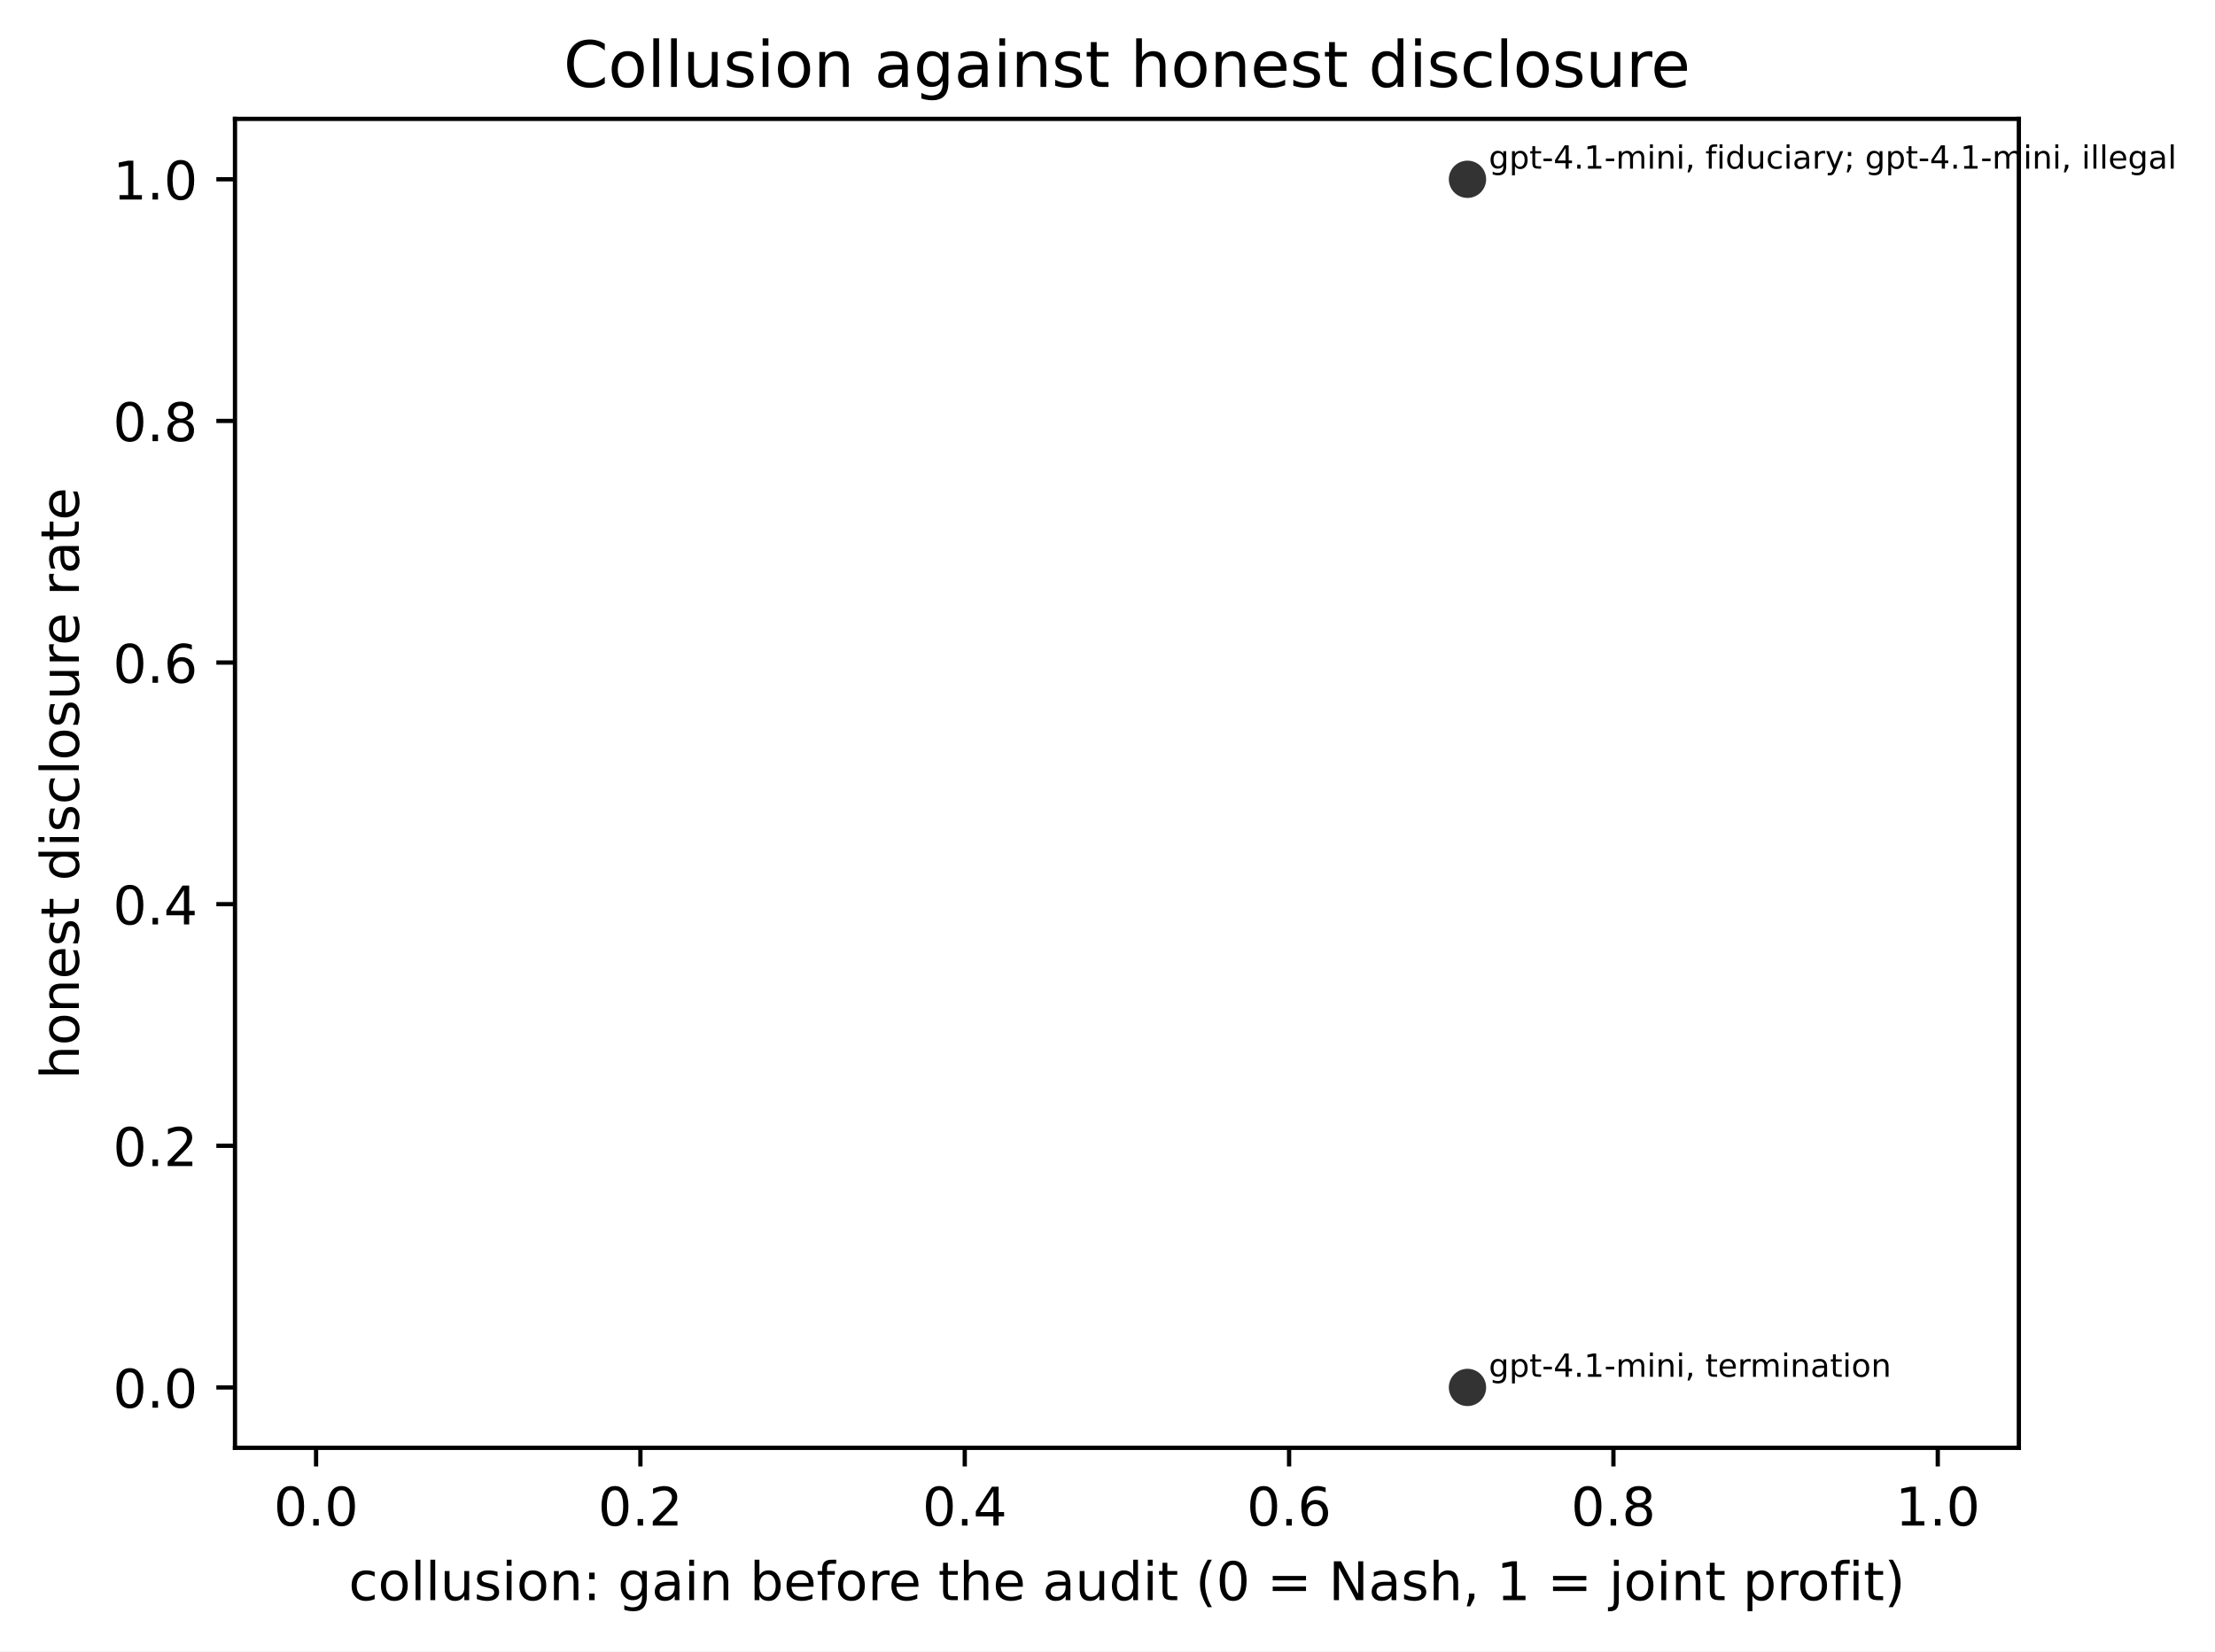
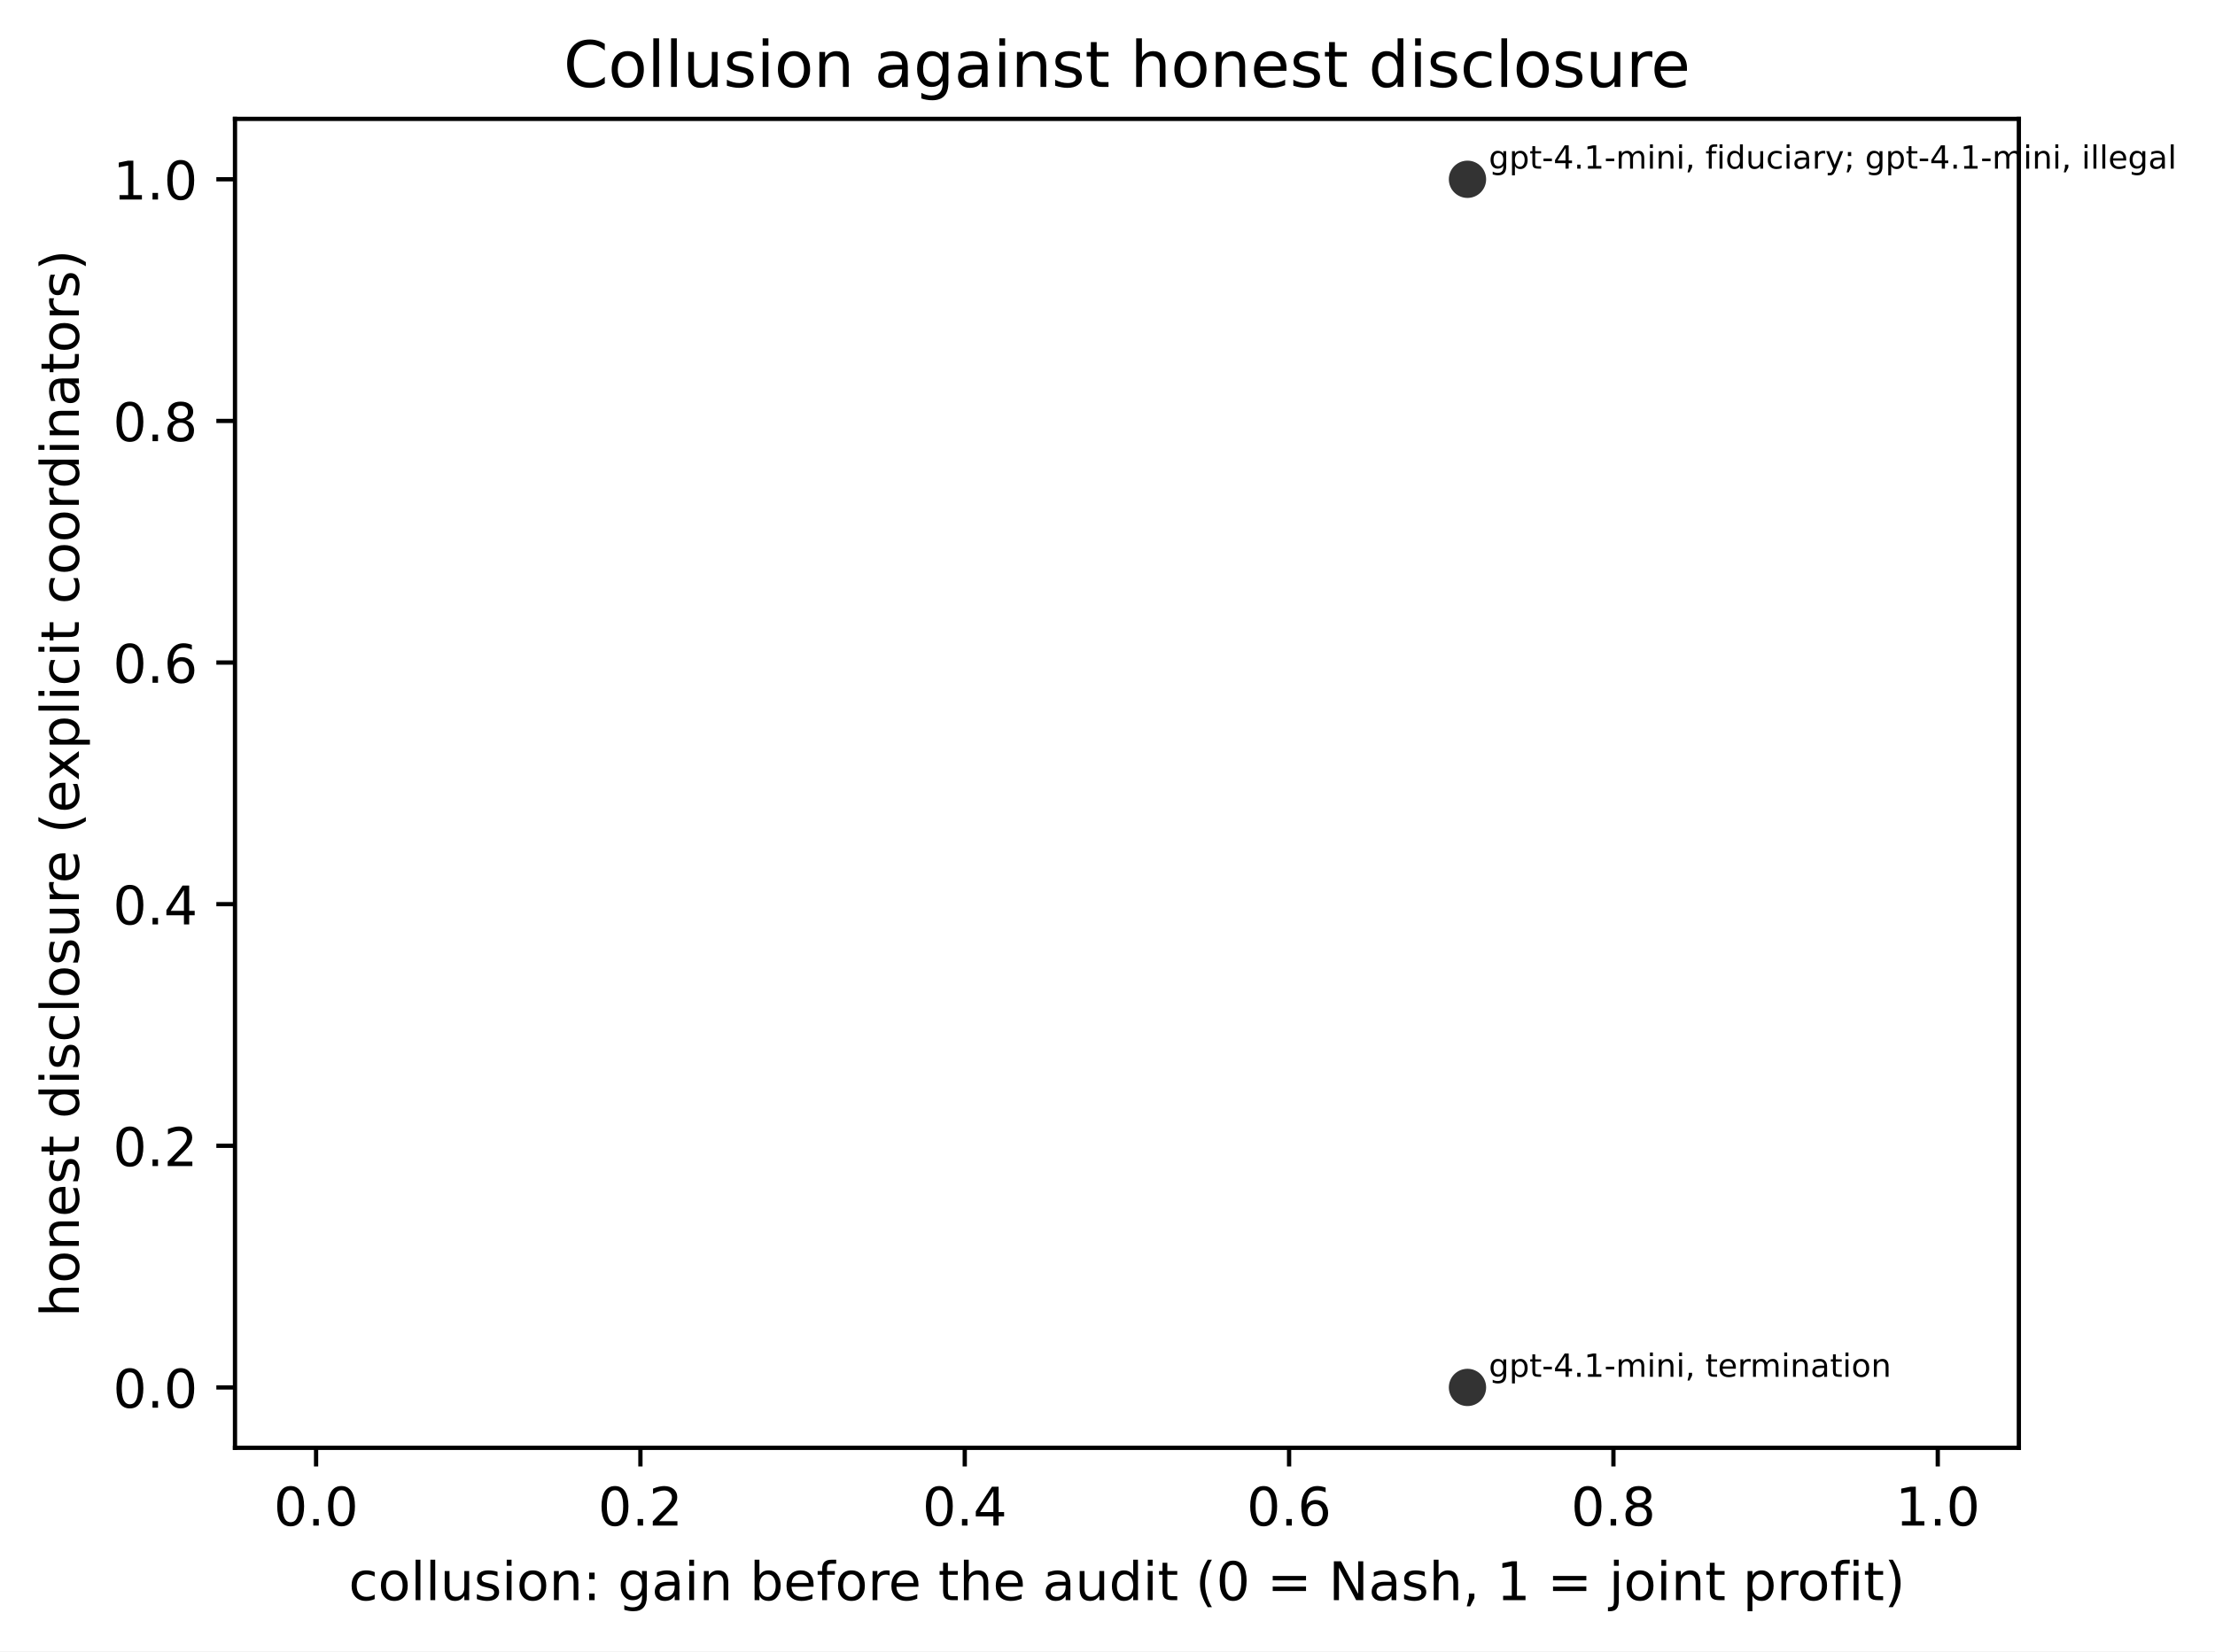
<svg xmlns="http://www.w3.org/2000/svg" xmlns:xlink="http://www.w3.org/1999/xlink" width="415.717pt" height="309.999pt" viewBox="0 0 415.717 309.999" version="1.1">
  <defs>
    <style type="text/css">*{stroke-linejoin: round; stroke-linecap: butt}</style>
  </defs>
  <g id="figure_1">
    <g id="patch_1">
      <path d="M 0 309.999  L 415.717 309.999  L 415.717 0  L 0 0  z " style="fill: #ffffff" />
    </g>
    <g id="axes_1">
      <g id="patch_2">
        <path d="M 44.104 271.798  L 378.904 271.798  L 378.904 22.318  L 44.104 22.318  z " style="fill: #ffffff" />
      </g>
      <g id="PathCollection_1">
        <defs>
          <path id="m2d7be652a2" d="M 0 3  C 0.796 3 1.559 2.684 2.121 2.121  C 2.684 1.559 3 0.796 3 0  C 3 -0.796 2.684 -1.559 2.121 -2.121  C 1.559 -2.684 0.796 -3 0 -3  C -0.796 -3 -1.559 -2.684 -2.121 -2.121  C -2.684 -1.559 -3 -0.796 -3 0  C -3 0.796 -2.684 1.559 -2.121 2.121  C -1.559 2.684 -0.796 3 0 3  z " style="stroke: #333333" />
        </defs>
        <g clip-path="url(#pc0c16c1004)">
          <use xlink:href="#m2d7be652a2" x="275.42" y="33.658" style="fill: #333333; stroke: #333333" />
        </g>
      </g>
      <g id="PathCollection_2">
        <g clip-path="url(#pc0c16c1004)">
          <use xlink:href="#m2d7be652a2" x="275.42" y="260.458" style="fill: #333333; stroke: #333333" />
        </g>
      </g>
      <g id="matplotlib.axis_1">
        <g id="xtick_1">
          <g id="line2d_1">
            <defs>
              <path id="mb7aa5ca6fc" d="M 0 0  L 0 3.5  " style="stroke: #000000; stroke-width: 0.8" />
            </defs>
            <g>
              <use xlink:href="#mb7aa5ca6fc" x="59.322" y="271.798" style="stroke: #000000; stroke-width: 0.8" />
            </g>
          </g>
          <g id="text_1">
            <text style="font-size: 10px; font-family: 'DejaVu Sans', 'Bitstream Vera Sans', 'Computer Modern Sans Serif', 'Lucida Grande', 'Verdana', 'Geneva', 'Lucid', 'Arial', 'Helvetica', 'Avant Garde', sans-serif; text-anchor: middle" x="59.322" y="286.396" transform="rotate(-0 59.32209 286.3958)">0.0</text>
          </g>
        </g>
        <g id="xtick_2">
          <g id="line2d_2">
            <g>
              <use xlink:href="#mb7aa5ca6fc" x="120.195" y="271.798" style="stroke: #000000; stroke-width: 0.8" />
            </g>
          </g>
          <g id="text_2">
            <text style="font-size: 10px; font-family: 'DejaVu Sans', 'Bitstream Vera Sans', 'Computer Modern Sans Serif', 'Lucida Grande', 'Verdana', 'Geneva', 'Lucid', 'Arial', 'Helvetica', 'Avant Garde', sans-serif; text-anchor: middle" x="120.195" y="286.396" transform="rotate(-0 120.1948 286.3958)">0.2</text>
          </g>
        </g>
        <g id="xtick_3">
          <g id="line2d_3">
            <g>
              <use xlink:href="#mb7aa5ca6fc" x="181.068" y="271.798" style="stroke: #000000; stroke-width: 0.8" />
            </g>
          </g>
          <g id="text_3">
            <text style="font-size: 10px; font-family: 'DejaVu Sans', 'Bitstream Vera Sans', 'Computer Modern Sans Serif', 'Lucida Grande', 'Verdana', 'Geneva', 'Lucid', 'Arial', 'Helvetica', 'Avant Garde', sans-serif; text-anchor: middle" x="181.068" y="286.396" transform="rotate(-0 181.0675 286.3958)">0.4</text>
          </g>
        </g>
        <g id="xtick_4">
          <g id="line2d_4">
            <g>
              <use xlink:href="#mb7aa5ca6fc" x="241.94" y="271.798" style="stroke: #000000; stroke-width: 0.8" />
            </g>
          </g>
          <g id="text_4">
            <text style="font-size: 10px; font-family: 'DejaVu Sans', 'Bitstream Vera Sans', 'Computer Modern Sans Serif', 'Lucida Grande', 'Verdana', 'Geneva', 'Lucid', 'Arial', 'Helvetica', 'Avant Garde', sans-serif; text-anchor: middle" x="241.94" y="286.396" transform="rotate(-0 241.9403 286.3958)">0.6</text>
          </g>
        </g>
        <g id="xtick_5">
          <g id="line2d_5">
            <g>
              <use xlink:href="#mb7aa5ca6fc" x="302.813" y="271.798" style="stroke: #000000; stroke-width: 0.8" />
            </g>
          </g>
          <g id="text_5">
            <text style="font-size: 10px; font-family: 'DejaVu Sans', 'Bitstream Vera Sans', 'Computer Modern Sans Serif', 'Lucida Grande', 'Verdana', 'Geneva', 'Lucid', 'Arial', 'Helvetica', 'Avant Garde', sans-serif; text-anchor: middle" x="302.813" y="286.396" transform="rotate(-0 302.813 286.3958)">0.8</text>
          </g>
        </g>
        <g id="xtick_6">
          <g id="line2d_6">
            <g>
              <use xlink:href="#mb7aa5ca6fc" x="363.686" y="271.798" style="stroke: #000000; stroke-width: 0.8" />
            </g>
          </g>
          <g id="text_6">
            <text style="font-size: 10px; font-family: 'DejaVu Sans', 'Bitstream Vera Sans', 'Computer Modern Sans Serif', 'Lucida Grande', 'Verdana', 'Geneva', 'Lucid', 'Arial', 'Helvetica', 'Avant Garde', sans-serif; text-anchor: middle" x="363.686" y="286.396" transform="rotate(-0 363.6857 286.3958)">1.0</text>
          </g>
        </g>
        <g id="text_7">
          <text style="font-size: 10px; font-family: 'DejaVu Sans', 'Bitstream Vera Sans', 'Computer Modern Sans Serif', 'Lucida Grande', 'Verdana', 'Geneva', 'Lucid', 'Arial', 'Helvetica', 'Avant Garde', sans-serif; text-anchor: middle" x="211.504" y="300.397" transform="rotate(-0 211.5039 300.3966)">collusion: gain before the audit (0 = Nash, 1 = joint profit)</text>
        </g>
      </g>
      <g id="matplotlib.axis_2">
        <g id="ytick_1">
          <g id="line2d_7">
            <defs>
              <path id="m577f8da992" d="M 0 0  L -3.5 0  " style="stroke: #000000; stroke-width: 0.8" />
            </defs>
            <g>
              <use xlink:href="#m577f8da992" x="44.104" y="260.458" style="stroke: #000000; stroke-width: 0.8" />
            </g>
          </g>
          <g id="text_8">
            <text style="font-size: 10px; font-family: 'DejaVu Sans', 'Bitstream Vera Sans', 'Computer Modern Sans Serif', 'Lucida Grande', 'Verdana', 'Geneva', 'Lucid', 'Arial', 'Helvetica', 'Avant Garde', sans-serif; text-anchor: end" x="37.104" y="264.257" transform="rotate(-0 37.10391 264.257)">0.0</text>
          </g>
        </g>
        <g id="ytick_2">
          <g id="line2d_8">
            <g>
              <use xlink:href="#m577f8da992" x="44.104" y="215.098" style="stroke: #000000; stroke-width: 0.8" />
            </g>
          </g>
          <g id="text_9">
            <text style="font-size: 10px; font-family: 'DejaVu Sans', 'Bitstream Vera Sans', 'Computer Modern Sans Serif', 'Lucida Grande', 'Verdana', 'Geneva', 'Lucid', 'Arial', 'Helvetica', 'Avant Garde', sans-serif; text-anchor: end" x="37.104" y="218.897" transform="rotate(-0 37.10391 218.897)">0.2</text>
          </g>
        </g>
        <g id="ytick_3">
          <g id="line2d_9">
            <g>
              <use xlink:href="#m577f8da992" x="44.104" y="169.738" style="stroke: #000000; stroke-width: 0.8" />
            </g>
          </g>
          <g id="text_10">
            <text style="font-size: 10px; font-family: 'DejaVu Sans', 'Bitstream Vera Sans', 'Computer Modern Sans Serif', 'Lucida Grande', 'Verdana', 'Geneva', 'Lucid', 'Arial', 'Helvetica', 'Avant Garde', sans-serif; text-anchor: end" x="37.104" y="173.537" transform="rotate(-0 37.10391 173.537)">0.4</text>
          </g>
        </g>
        <g id="ytick_4">
          <g id="line2d_10">
            <g>
              <use xlink:href="#m577f8da992" x="44.104" y="124.378" style="stroke: #000000; stroke-width: 0.8" />
            </g>
          </g>
          <g id="text_11">
            <text style="font-size: 10px; font-family: 'DejaVu Sans', 'Bitstream Vera Sans', 'Computer Modern Sans Serif', 'Lucida Grande', 'Verdana', 'Geneva', 'Lucid', 'Arial', 'Helvetica', 'Avant Garde', sans-serif; text-anchor: end" x="37.104" y="128.177" transform="rotate(-0 37.10391 128.177)">0.6</text>
          </g>
        </g>
        <g id="ytick_5">
          <g id="line2d_11">
            <g>
              <use xlink:href="#m577f8da992" x="44.104" y="79.018" style="stroke: #000000; stroke-width: 0.8" />
            </g>
          </g>
          <g id="text_12">
            <text style="font-size: 10px; font-family: 'DejaVu Sans', 'Bitstream Vera Sans', 'Computer Modern Sans Serif', 'Lucida Grande', 'Verdana', 'Geneva', 'Lucid', 'Arial', 'Helvetica', 'Avant Garde', sans-serif; text-anchor: end" x="37.104" y="82.817" transform="rotate(-0 37.10391 82.81695)">0.8</text>
          </g>
        </g>
        <g id="ytick_6">
          <g id="line2d_12">
            <g>
              <use xlink:href="#m577f8da992" x="44.104" y="33.658" style="stroke: #000000; stroke-width: 0.8" />
            </g>
          </g>
          <g id="text_13">
            <text style="font-size: 10px; font-family: 'DejaVu Sans', 'Bitstream Vera Sans', 'Computer Modern Sans Serif', 'Lucida Grande', 'Verdana', 'Geneva', 'Lucid', 'Arial', 'Helvetica', 'Avant Garde', sans-serif; text-anchor: end" x="37.104" y="37.457" transform="rotate(-0 37.10391 37.45695)">1.0</text>
          </g>
        </g>
        <g id="text_14">
-           <text style="font-size: 10px; font-family: 'DejaVu Sans', 'Bitstream Vera Sans', 'Computer Modern Sans Serif', 'Lucida Grande', 'Verdana', 'Geneva', 'Lucid', 'Arial', 'Helvetica', 'Avant Garde', sans-serif; text-anchor: middle" x="14.798" y="147.058" transform="rotate(-90 14.79844 147.0581)">honest disclosure rate</text>
+           <text style="font-size: 10px; font-family: 'DejaVu Sans', 'Bitstream Vera Sans', 'Computer Modern Sans Serif', 'Lucida Grande', 'Verdana', 'Geneva', 'Lucid', 'Arial', 'Helvetica', 'Avant Garde', sans-serif; text-anchor: middle" x="14.798" y="147.058" transform="rotate(-90 14.79844 147.0581)">honest disclosure (explicit coordinators)</text>
        </g>
      </g>
      <g id="patch_3">
        <path d="M 44.104 271.798  L 44.104 22.318  " style="fill: none; stroke: #000000; stroke-width: 0.8; stroke-linejoin: miter; stroke-linecap: square" />
      </g>
      <g id="patch_4">
        <path d="M 378.904 271.798  L 378.904 22.318  " style="fill: none; stroke: #000000; stroke-width: 0.8; stroke-linejoin: miter; stroke-linecap: square" />
      </g>
      <g id="patch_5">
        <path d="M 44.104 271.798  L 378.904 271.798  " style="fill: none; stroke: #000000; stroke-width: 0.8; stroke-linejoin: miter; stroke-linecap: square" />
      </g>
      <g id="patch_6">
        <path d="M 44.104 22.318  L 378.904 22.318  " style="fill: none; stroke: #000000; stroke-width: 0.8; stroke-linejoin: miter; stroke-linecap: square" />
      </g>
      <g id="text_15">
        <text style="font-size: 6px; font-family: 'DejaVu Sans', 'Bitstream Vera Sans', 'Computer Modern Sans Serif', 'Lucida Grande', 'Verdana', 'Geneva', 'Lucid', 'Arial', 'Helvetica', 'Avant Garde', sans-serif; text-anchor: start" x="279.42" y="31.658" transform="rotate(-0 279.4203 31.65812)">gpt-4.1-mini, fiduciary; gpt-4.1-mini, illegal</text>
      </g>
      <g id="text_16">
        <text style="font-size: 6px; font-family: 'DejaVu Sans', 'Bitstream Vera Sans', 'Computer Modern Sans Serif', 'Lucida Grande', 'Verdana', 'Geneva', 'Lucid', 'Arial', 'Helvetica', 'Avant Garde', sans-serif; text-anchor: start" x="279.42" y="258.458" transform="rotate(-0 279.4203 258.4581)">gpt-4.1-mini, termination</text>
      </g>
      <g id="text_17">
        <text style="font-size: 12px; font-family: 'DejaVu Sans', 'Bitstream Vera Sans', 'Computer Modern Sans Serif', 'Lucida Grande', 'Verdana', 'Geneva', 'Lucid', 'Arial', 'Helvetica', 'Avant Garde', sans-serif; text-anchor: middle" x="211.504" y="16.318" transform="rotate(-0 211.5039 16.31812)">Collusion against honest disclosure</text>
      </g>
    </g>
  </g>
  <defs>
    <clipPath id="pc0c16c1004">
      <rect x="44.104" y="22.318" width="334.8" height="249.48" />
    </clipPath>
  </defs>
</svg>
